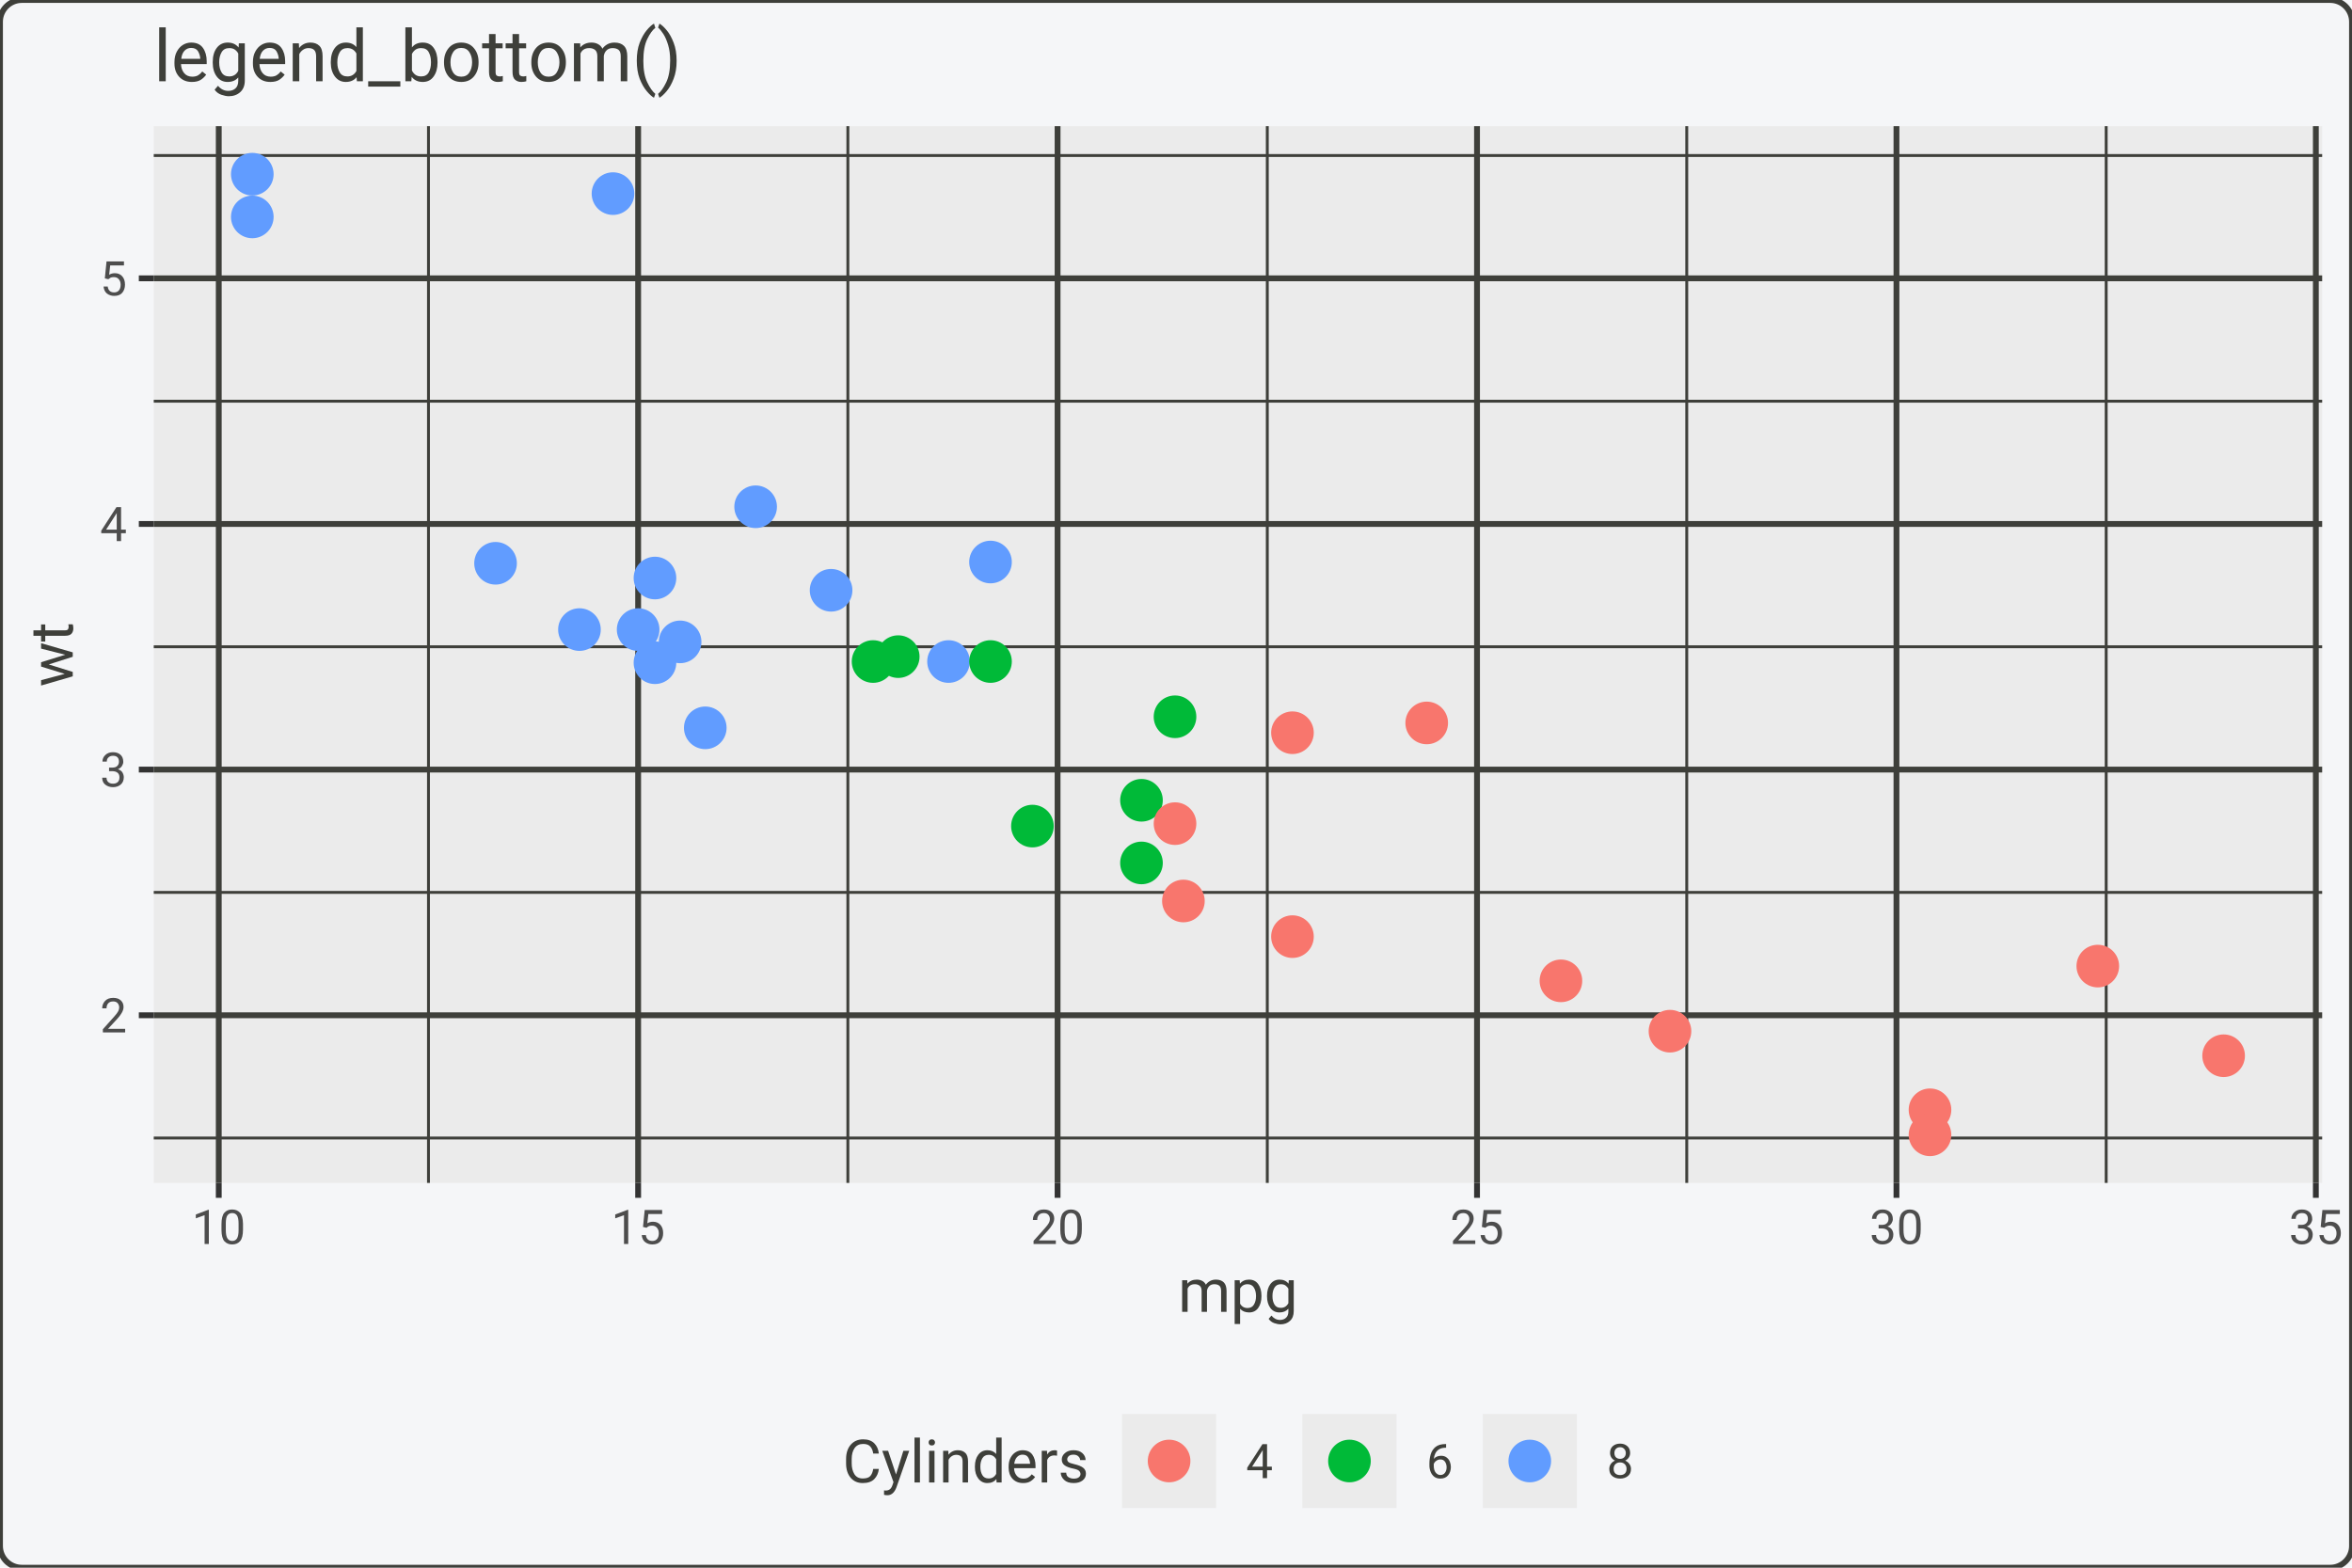
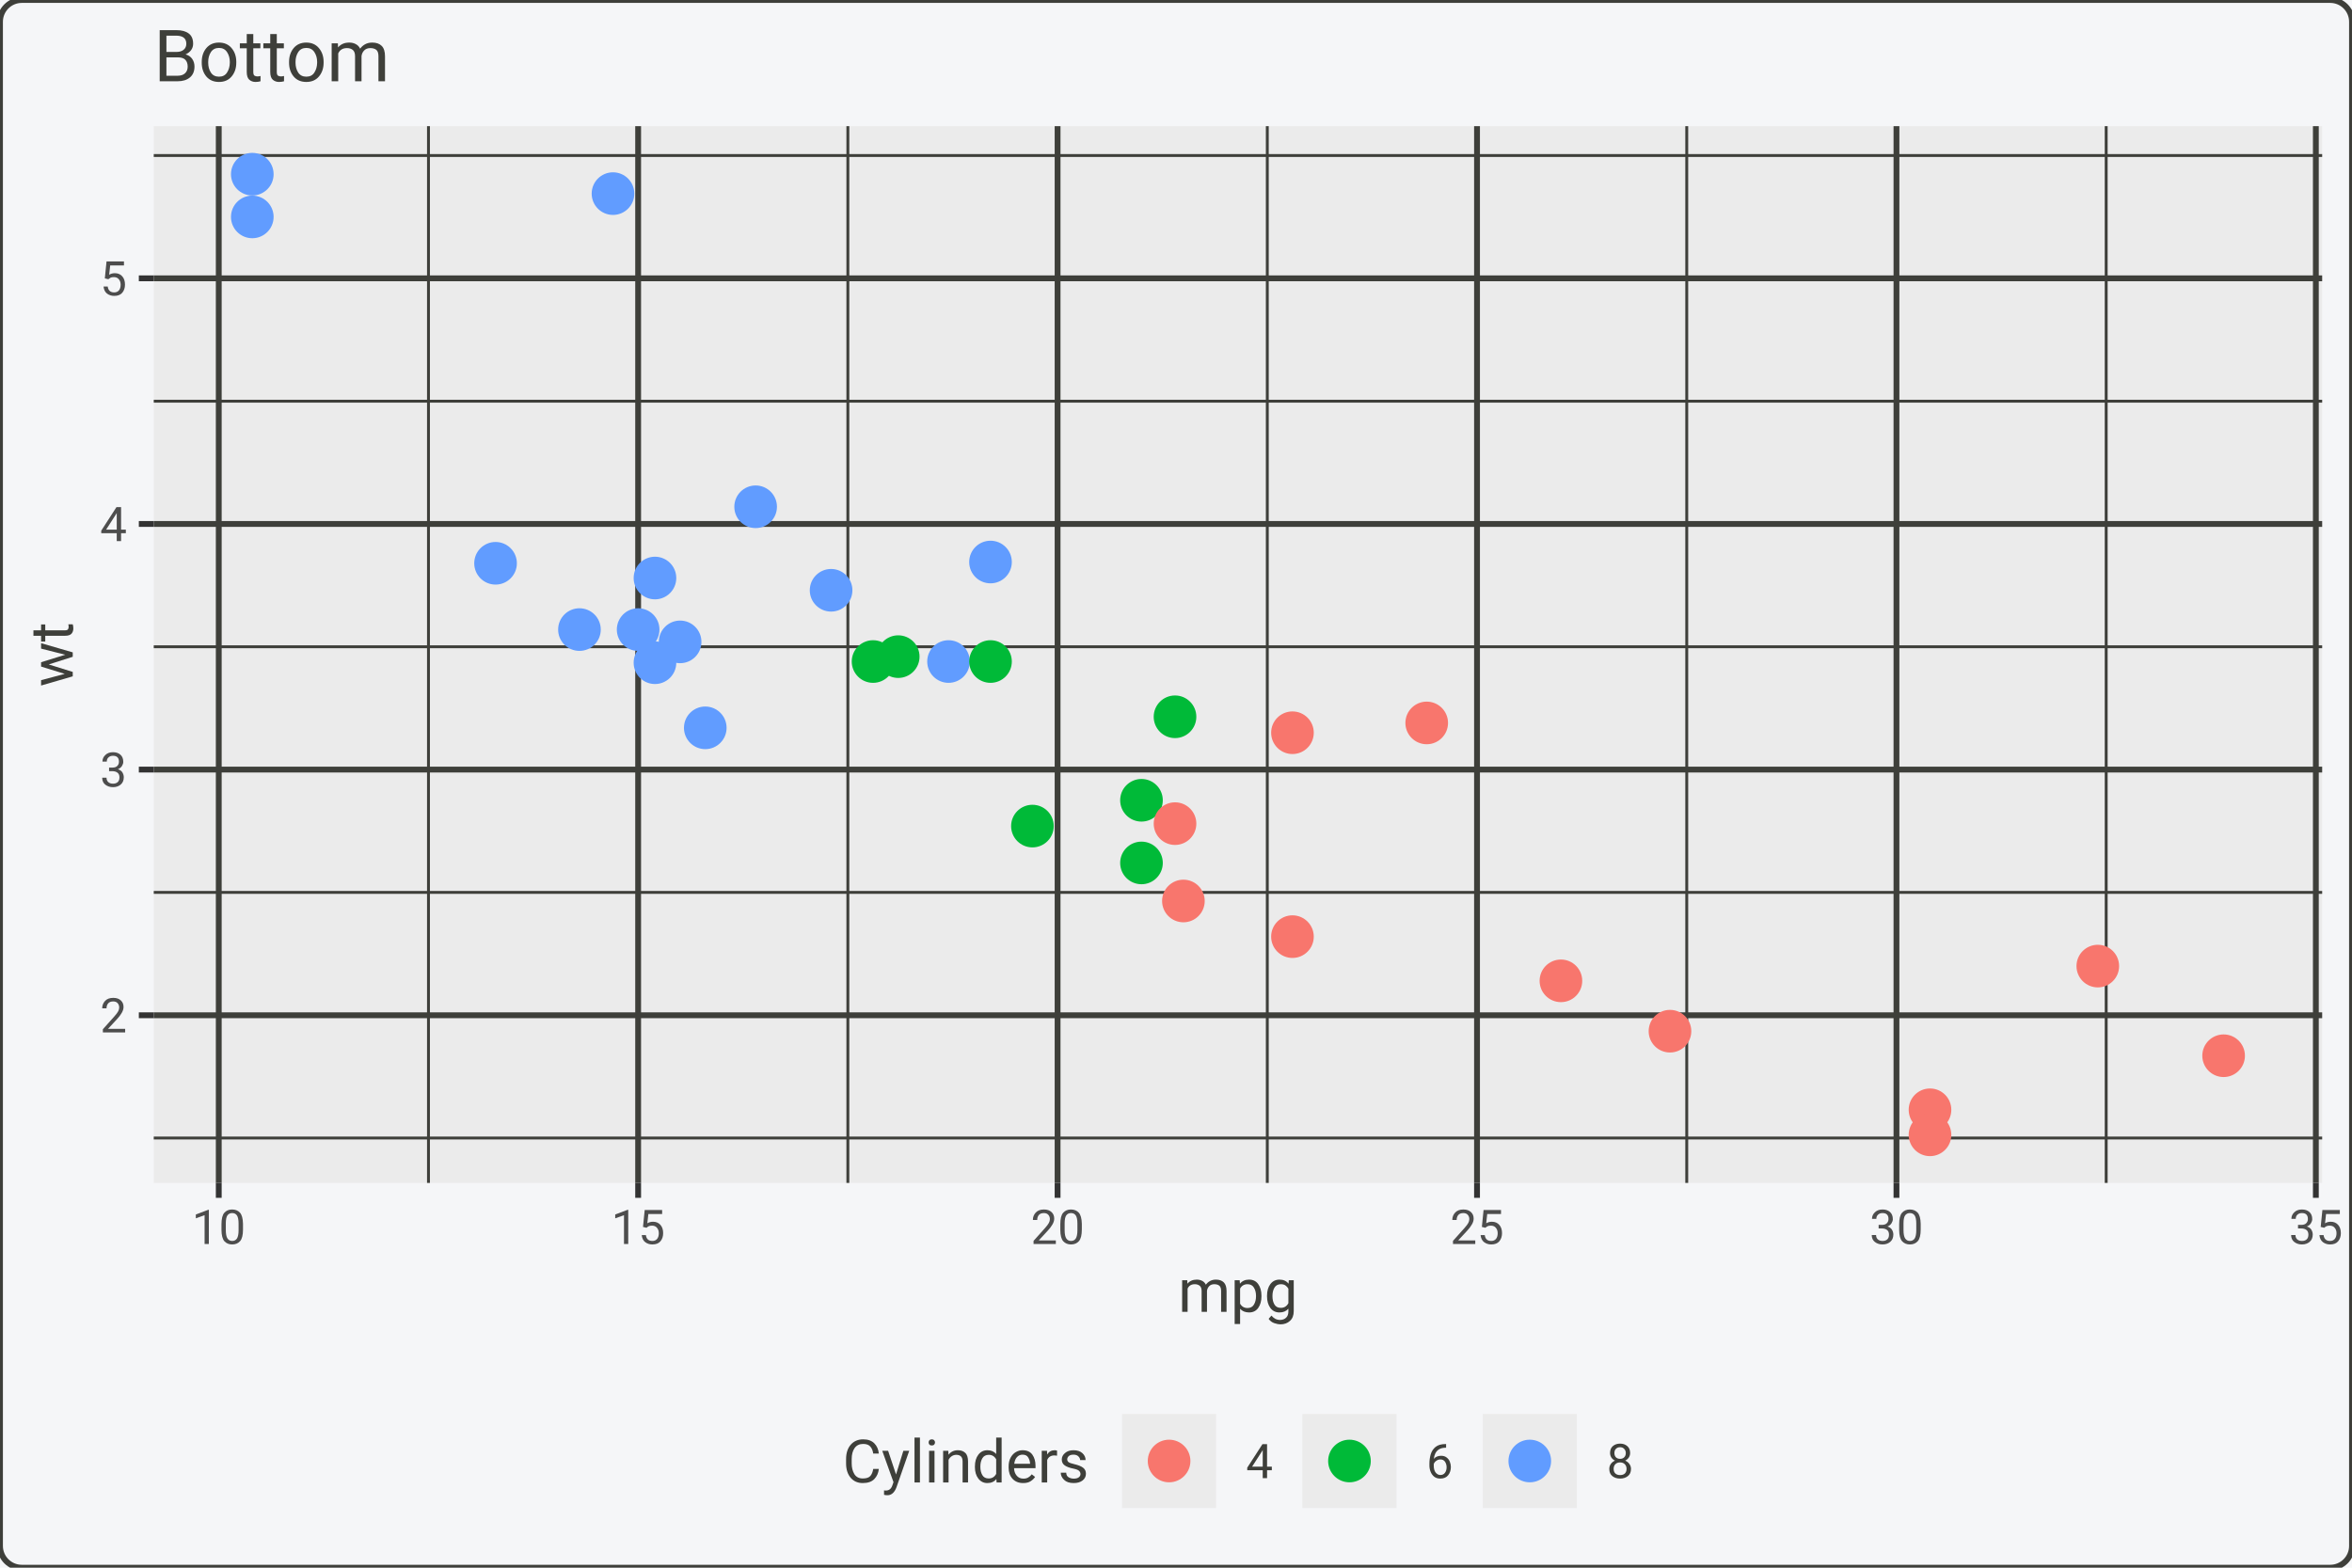
<svg xmlns="http://www.w3.org/2000/svg" width="432.00pt" height="288.00pt" viewBox="0 0 432.00 288.00">
  <g class="svglite">
    <defs>
      <style type="text/css">
    /* theme-aware-processed */
    .svglite line, .svglite polyline, .svglite polygon, .svglite path, .svglite circle {
      fill: none;
      stroke: #3E3F3A;
      stroke-linecap: round;
      stroke-linejoin: round;
      stroke-miterlimit: 10.00;
    }
    .svglite &gt; g &gt; rect {
      fill: none;
      stroke: #3E3F3A;
      stroke-linecap: round;
      stroke-linejoin: round;
      stroke-miterlimit: 10.00;
    }
    .svglite text {
      white-space: pre;
      fill: #3E3F3A;
    }
    .svglite g.glyphgroup path {
      fill: inherit;
      stroke: none;
    }
  </style>
    </defs>
    <rect class="svg-bg" width="100%" height="100%" style="stroke: none; fill: #F5F6F8;" />
    <defs>
      <clipPath id="cpMC4wMHw0MzIuMDB8MC4wMHwyODguMDA=">
        <rect x="0.00" y="0.00" width="432.00" height="288.00" />
      </clipPath>
    </defs>
    <g clip-path="url(#cpMC4wMHw0MzIuMDB8MC4wMHwyODguMDA=)">
      <rect rx="4" x="0" y="0.00" width="432.00" height="288.00" style="stroke-width: 1.07; stroke: #3E3F3A; fill: #F5F6F8;" />
    </g>
    <defs>
      <clipPath id="cpMjguMjR8NDI2LjUyfDIzLjE4fDIxNy4zMQ==">
        <rect x="28.24" y="23.18" width="398.28" height="194.13" />
      </clipPath>
    </defs>
    <g clip-path="url(#cpMjguMjR8NDI2LjUyfDIzLjE4fDIxNy4zMQ==)">
      <rect x="28.24" y="23.18" width="398.28" height="194.13" style="stroke-width: 1.07; stroke: none; fill: #EBEBEB;" />
      <polyline points="28.24,209.07 426.52,209.07 " style="stroke-width: 0.53; stroke: #3E3F3A; stroke-linecap: butt;" />
      <polyline points="28.24,163.94 426.52,163.94 " style="stroke-width: 0.53; stroke: #3E3F3A; stroke-linecap: butt;" />
      <polyline points="28.24,118.82 426.52,118.82 " style="stroke-width: 0.53; stroke: #3E3F3A; stroke-linecap: butt;" />
      <polyline points="28.24,73.70 426.52,73.70 " style="stroke-width: 0.53; stroke: #3E3F3A; stroke-linecap: butt;" />
      <polyline points="28.24,28.57 426.52,28.57 " style="stroke-width: 0.53; stroke: #3E3F3A; stroke-linecap: butt;" />
      <polyline points="78.70,217.31 78.70,23.18 " style="stroke-width: 0.53; stroke: #3E3F3A; stroke-linecap: butt;" />
      <polyline points="155.73,217.31 155.73,23.18 " style="stroke-width: 0.53; stroke: #3E3F3A; stroke-linecap: butt;" />
      <polyline points="232.77,217.31 232.77,23.18 " style="stroke-width: 0.53; stroke: #3E3F3A; stroke-linecap: butt;" />
      <polyline points="309.81,217.31 309.81,23.18 " style="stroke-width: 0.53; stroke: #3E3F3A; stroke-linecap: butt;" />
      <polyline points="386.85,217.31 386.85,23.18 " style="stroke-width: 0.53; stroke: #3E3F3A; stroke-linecap: butt;" />
      <polyline points="28.24,186.51 426.52,186.51 " style="stroke-width: 1.07; stroke: #3E3F3A; stroke-linecap: butt;" />
      <polyline points="28.24,141.38 426.52,141.38 " style="stroke-width: 1.07; stroke: #3E3F3A; stroke-linecap: butt;" />
      <polyline points="28.24,96.26 426.52,96.26 " style="stroke-width: 1.07; stroke: #3E3F3A; stroke-linecap: butt;" />
      <polyline points="28.24,51.13 426.52,51.13 " style="stroke-width: 1.07; stroke: #3E3F3A; stroke-linecap: butt;" />
      <polyline points="40.18,217.31 40.18,23.18 " style="stroke-width: 1.07; stroke: #3E3F3A; stroke-linecap: butt;" />
      <polyline points="117.21,217.31 117.21,23.18 " style="stroke-width: 1.07; stroke: #3E3F3A; stroke-linecap: butt;" />
      <polyline points="194.25,217.31 194.25,23.18 " style="stroke-width: 1.07; stroke: #3E3F3A; stroke-linecap: butt;" />
      <polyline points="271.29,217.31 271.29,23.18 " style="stroke-width: 1.07; stroke: #3E3F3A; stroke-linecap: butt;" />
      <polyline points="348.33,217.31 348.33,23.18 " style="stroke-width: 1.07; stroke: #3E3F3A; stroke-linecap: butt;" />
      <polyline points="425.36,217.31 425.36,23.18 " style="stroke-width: 1.07; stroke: #3E3F3A; stroke-linecap: butt;" />
      <circle cx="209.66" cy="158.53" r="3.56" style="stroke-width: 0.71; stroke: #00BA38; fill: #00BA38;" />
      <circle cx="209.66" cy="147.02" r="3.56" style="stroke-width: 0.71; stroke: #00BA38; fill: #00BA38;" />
      <circle cx="237.39" cy="172.07" r="3.56" style="stroke-width: 0.71; stroke: #F8766D; fill: #F8766D;" />
      <circle cx="215.82" cy="131.68" r="3.56" style="stroke-width: 0.71; stroke: #00BA38; fill: #00BA38;" />
      <circle cx="174.22" cy="121.53" r="3.56" style="stroke-width: 0.71; stroke: #619CFF; fill: #619CFF;" />
      <circle cx="164.98" cy="120.63" r="3.56" style="stroke-width: 0.71; stroke: #00BA38; fill: #00BA38;" />
      <circle cx="106.43" cy="115.66" r="3.56" style="stroke-width: 0.71; stroke: #619CFF; fill: #619CFF;" />
      <circle cx="262.05" cy="132.81" r="3.56" style="stroke-width: 0.71; stroke: #F8766D; fill: #F8766D;" />
      <circle cx="237.39" cy="134.61" r="3.56" style="stroke-width: 0.71; stroke: #F8766D; fill: #F8766D;" />
      <circle cx="181.93" cy="121.53" r="3.56" style="stroke-width: 0.71; stroke: #00BA38; fill: #00BA38;" />
      <circle cx="160.36" cy="121.53" r="3.56" style="stroke-width: 0.71; stroke: #00BA38; fill: #00BA38;" />
      <circle cx="138.79" cy="93.10" r="3.56" style="stroke-width: 0.71; stroke: #619CFF; fill: #619CFF;" />
      <circle cx="152.65" cy="108.44" r="3.56" style="stroke-width: 0.71; stroke: #619CFF; fill: #619CFF;" />
      <circle cx="120.30" cy="106.19" r="3.56" style="stroke-width: 0.71; stroke: #619CFF; fill: #619CFF;" />
      <circle cx="46.34" cy="39.85" r="3.56" style="stroke-width: 0.71; stroke: #619CFF; fill: #619CFF;" />
      <circle cx="46.34" cy="32.00" r="3.56" style="stroke-width: 0.71; stroke: #619CFF; fill: #619CFF;" />
      <circle cx="112.59" cy="35.57" r="3.56" style="stroke-width: 0.71; stroke: #619CFF; fill: #619CFF;" />
      <circle cx="385.31" cy="177.48" r="3.56" style="stroke-width: 0.71; stroke: #F8766D; fill: #F8766D;" />
      <circle cx="354.49" cy="203.88" r="3.56" style="stroke-width: 0.71; stroke: #F8766D; fill: #F8766D;" />
      <circle cx="408.42" cy="193.95" r="3.56" style="stroke-width: 0.71; stroke: #F8766D; fill: #F8766D;" />
      <circle cx="217.36" cy="165.52" r="3.56" style="stroke-width: 0.71; stroke: #F8766D; fill: #F8766D;" />
      <circle cx="124.92" cy="117.92" r="3.56" style="stroke-width: 0.71; stroke: #619CFF; fill: #619CFF;" />
      <circle cx="120.30" cy="121.75" r="3.56" style="stroke-width: 0.71; stroke: #619CFF; fill: #619CFF;" />
      <circle cx="91.02" cy="103.48" r="3.56" style="stroke-width: 0.71; stroke: #619CFF; fill: #619CFF;" />
      <circle cx="181.93" cy="103.25" r="3.56" style="stroke-width: 0.71; stroke: #619CFF; fill: #619CFF;" />
      <circle cx="306.73" cy="189.44" r="3.56" style="stroke-width: 0.71; stroke: #F8766D; fill: #F8766D;" />
      <circle cx="286.70" cy="180.19" r="3.56" style="stroke-width: 0.71; stroke: #F8766D; fill: #F8766D;" />
      <circle cx="354.49" cy="208.48" r="3.56" style="stroke-width: 0.71; stroke: #F8766D; fill: #F8766D;" />
      <circle cx="129.54" cy="133.71" r="3.56" style="stroke-width: 0.71; stroke: #619CFF; fill: #619CFF;" />
      <circle cx="189.63" cy="151.76" r="3.56" style="stroke-width: 0.71; stroke: #00BA38; fill: #00BA38;" />
      <circle cx="117.21" cy="115.66" r="3.56" style="stroke-width: 0.71; stroke: #619CFF; fill: #619CFF;" />
      <circle cx="215.82" cy="151.31" r="3.56" style="stroke-width: 0.71; stroke: #F8766D; fill: #F8766D;" />
    </g>
    <g clip-path="url(#cpMC4wMHw0MzIuMDB8MC4wMHwyODguMDA=)">
      <text x="23.31" y="189.66" text-anchor="end" style="font-size: 8.80px;fill: #4D4D4D; font-family: &quot;Roboto&quot;, -apple-system, BlinkMacSystemFont, &quot;Segoe UI&quot;, system-ui, sans-serif;" textLength="4.89px" lengthAdjust="spacingAndGlyphs">2</text>
      <text x="23.31" y="144.53" text-anchor="end" style="font-size: 8.80px;fill: #4D4D4D; font-family: &quot;Roboto&quot;, -apple-system, BlinkMacSystemFont, &quot;Segoe UI&quot;, system-ui, sans-serif;" textLength="4.89px" lengthAdjust="spacingAndGlyphs">3</text>
      <text x="23.31" y="99.41" text-anchor="end" style="font-size: 8.80px;fill: #4D4D4D; font-family: &quot;Roboto&quot;, -apple-system, BlinkMacSystemFont, &quot;Segoe UI&quot;, system-ui, sans-serif;" textLength="4.89px" lengthAdjust="spacingAndGlyphs">4</text>
      <text x="23.31" y="54.28" text-anchor="end" style="font-size: 8.80px;fill: #4D4D4D; font-family: &quot;Roboto&quot;, -apple-system, BlinkMacSystemFont, &quot;Segoe UI&quot;, system-ui, sans-serif;" textLength="4.89px" lengthAdjust="spacingAndGlyphs">5</text>
      <polyline points="25.50,186.51 28.24,186.51 " style="stroke-width: 1.07; stroke: #333333; stroke-linecap: butt;" />
      <polyline points="25.50,141.38 28.24,141.38 " style="stroke-width: 1.07; stroke: #333333; stroke-linecap: butt;" />
      <polyline points="25.50,96.26 28.24,96.26 " style="stroke-width: 1.07; stroke: #333333; stroke-linecap: butt;" />
      <polyline points="25.50,51.13 28.24,51.13 " style="stroke-width: 1.07; stroke: #333333; stroke-linecap: butt;" />
      <polyline points="40.18,220.05 40.18,217.31 " style="stroke-width: 1.07; stroke: #333333; stroke-linecap: butt;" />
      <polyline points="117.21,220.05 117.21,217.31 " style="stroke-width: 1.07; stroke: #333333; stroke-linecap: butt;" />
      <polyline points="194.25,220.05 194.25,217.31 " style="stroke-width: 1.07; stroke: #333333; stroke-linecap: butt;" />
      <polyline points="271.29,220.05 271.29,217.31 " style="stroke-width: 1.07; stroke: #333333; stroke-linecap: butt;" />
      <polyline points="348.33,220.05 348.33,217.31 " style="stroke-width: 1.07; stroke: #333333; stroke-linecap: butt;" />
      <polyline points="425.36,220.05 425.36,217.31 " style="stroke-width: 1.07; stroke: #333333; stroke-linecap: butt;" />
      <text x="40.18" y="228.54" text-anchor="middle" style="font-size: 8.80px;fill: #4D4D4D; font-family: &quot;Roboto&quot;, -apple-system, BlinkMacSystemFont, &quot;Segoe UI&quot;, system-ui, sans-serif;" textLength="9.78px" lengthAdjust="spacingAndGlyphs">10</text>
      <text x="117.21" y="228.54" text-anchor="middle" style="font-size: 8.80px;fill: #4D4D4D; font-family: &quot;Roboto&quot;, -apple-system, BlinkMacSystemFont, &quot;Segoe UI&quot;, system-ui, sans-serif;" textLength="9.78px" lengthAdjust="spacingAndGlyphs">15</text>
      <text x="194.25" y="228.54" text-anchor="middle" style="font-size: 8.80px;fill: #4D4D4D; font-family: &quot;Roboto&quot;, -apple-system, BlinkMacSystemFont, &quot;Segoe UI&quot;, system-ui, sans-serif;" textLength="9.78px" lengthAdjust="spacingAndGlyphs">20</text>
      <text x="271.29" y="228.54" text-anchor="middle" style="font-size: 8.80px;fill: #4D4D4D; font-family: &quot;Roboto&quot;, -apple-system, BlinkMacSystemFont, &quot;Segoe UI&quot;, system-ui, sans-serif;" textLength="9.78px" lengthAdjust="spacingAndGlyphs">25</text>
      <text x="348.33" y="228.54" text-anchor="middle" style="font-size: 8.80px;fill: #4D4D4D; font-family: &quot;Roboto&quot;, -apple-system, BlinkMacSystemFont, &quot;Segoe UI&quot;, system-ui, sans-serif;" textLength="9.78px" lengthAdjust="spacingAndGlyphs">30</text>
      <text x="425.36" y="228.54" text-anchor="middle" style="font-size: 8.80px;fill: #4D4D4D; font-family: &quot;Roboto&quot;, -apple-system, BlinkMacSystemFont, &quot;Segoe UI&quot;, system-ui, sans-serif;" textLength="9.78px" lengthAdjust="spacingAndGlyphs">35</text>
      <text x="227.38" y="241.00" text-anchor="middle" style="font-size: 11.00px; font-family: &quot;Roboto&quot;, -apple-system, BlinkMacSystemFont, &quot;Segoe UI&quot;, system-ui, sans-serif;" textLength="21.41px" lengthAdjust="spacingAndGlyphs">mpg</text>
      <text transform="translate(13.36,120.24) rotate(-90)" text-anchor="middle" style="font-size: 11.00px; font-family: &quot;Roboto&quot;, -apple-system, BlinkMacSystemFont, &quot;Segoe UI&quot;, system-ui, sans-serif;" textLength="11.00px" lengthAdjust="spacingAndGlyphs">wt</text>
      <rect rx="4" x="149.28" y="254.28" width="156.19" height="28.24" style="stroke-width: 1.07; stroke: none; fill: #F5F6F8;" />
      <text x="154.76" y="272.34" style="font-size: 11.00px; font-family: &quot;Roboto&quot;, -apple-system, BlinkMacSystemFont, &quot;Segoe UI&quot;, system-ui, sans-serif;" textLength="45.84px" lengthAdjust="spacingAndGlyphs">Cylinders</text>
      <rect x="206.09" y="259.76" width="17.28" height="17.28" style="stroke-width: 1.07; stroke: none; fill: #EBEBEB;" />
      <circle cx="214.73" cy="268.40" r="3.56" style="stroke-width: 0.71; stroke: #F8766D; fill: #F8766D;" />
      <rect x="239.22" y="259.76" width="17.28" height="17.28" style="stroke-width: 1.07; stroke: none; fill: #EBEBEB;" />
      <circle cx="247.86" cy="268.40" r="3.56" style="stroke-width: 0.71; stroke: #00BA38; fill: #00BA38;" />
      <rect x="272.34" y="259.76" width="17.28" height="17.28" style="stroke-width: 1.07; stroke: none; fill: #EBEBEB;" />
      <circle cx="280.98" cy="268.40" r="3.56" style="stroke-width: 0.71; stroke: #619CFF; fill: #619CFF;" />
      <text x="228.85" y="271.55" style="font-size: 8.80px; font-family: &quot;Roboto&quot;, -apple-system, BlinkMacSystemFont, &quot;Segoe UI&quot;, system-ui, sans-serif;" textLength="4.89px" lengthAdjust="spacingAndGlyphs">4</text>
      <text x="261.97" y="271.55" style="font-size: 8.80px; font-family: &quot;Roboto&quot;, -apple-system, BlinkMacSystemFont, &quot;Segoe UI&quot;, system-ui, sans-serif;" textLength="4.89px" lengthAdjust="spacingAndGlyphs">6</text>
      <text x="295.10" y="271.55" style="font-size: 8.80px; font-family: &quot;Roboto&quot;, -apple-system, BlinkMacSystemFont, &quot;Segoe UI&quot;, system-ui, sans-serif;" textLength="4.89px" lengthAdjust="spacingAndGlyphs">8</text>
-       <text x="28.24" y="14.93" style="font-size: 13.20px; font-family: &quot;Roboto&quot;, -apple-system, BlinkMacSystemFont, &quot;Segoe UI&quot;, system-ui, sans-serif;" textLength="95.97px" lengthAdjust="spacingAndGlyphs">legend_bottom()</text>
+       <text x="28.24" y="14.93" style="font-size: 13.20px; font-family: &quot;Roboto&quot;, -apple-system, BlinkMacSystemFont, &quot;Segoe UI&quot;, system-ui, sans-serif;" textLength="41.75px" lengthAdjust="spacingAndGlyphs">Bottom</text>
    </g>
  </g>
</svg>
